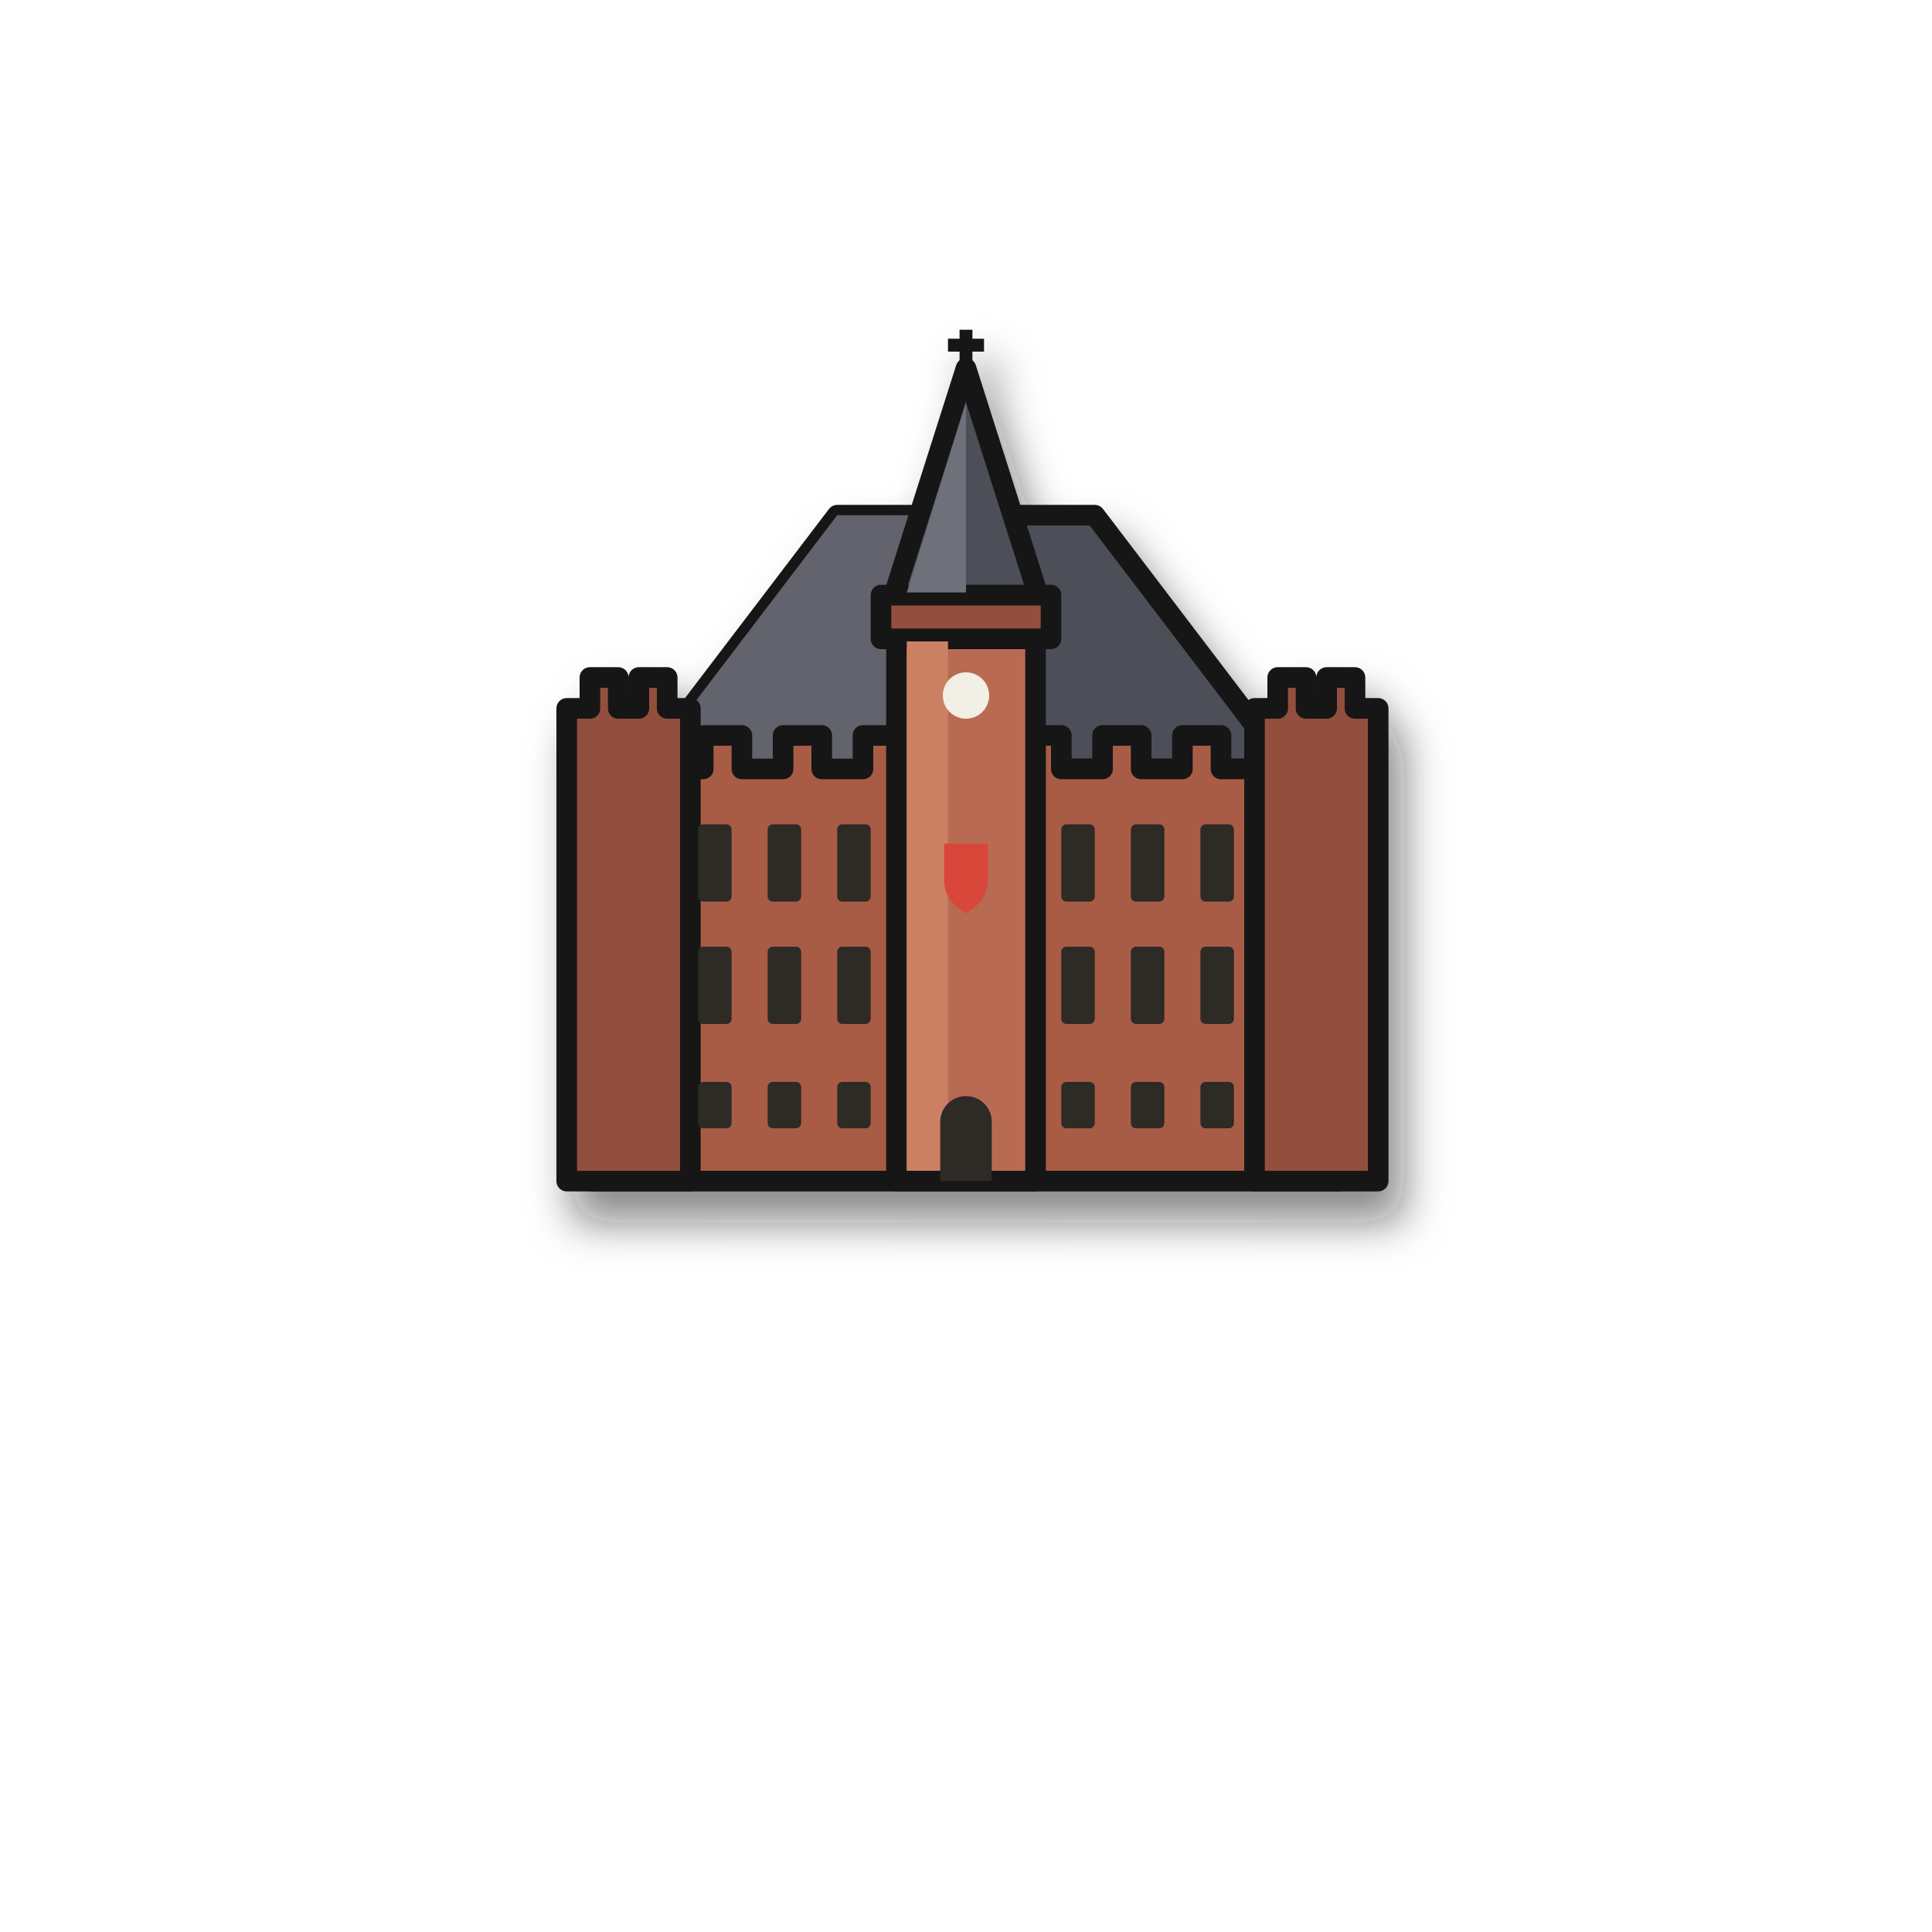
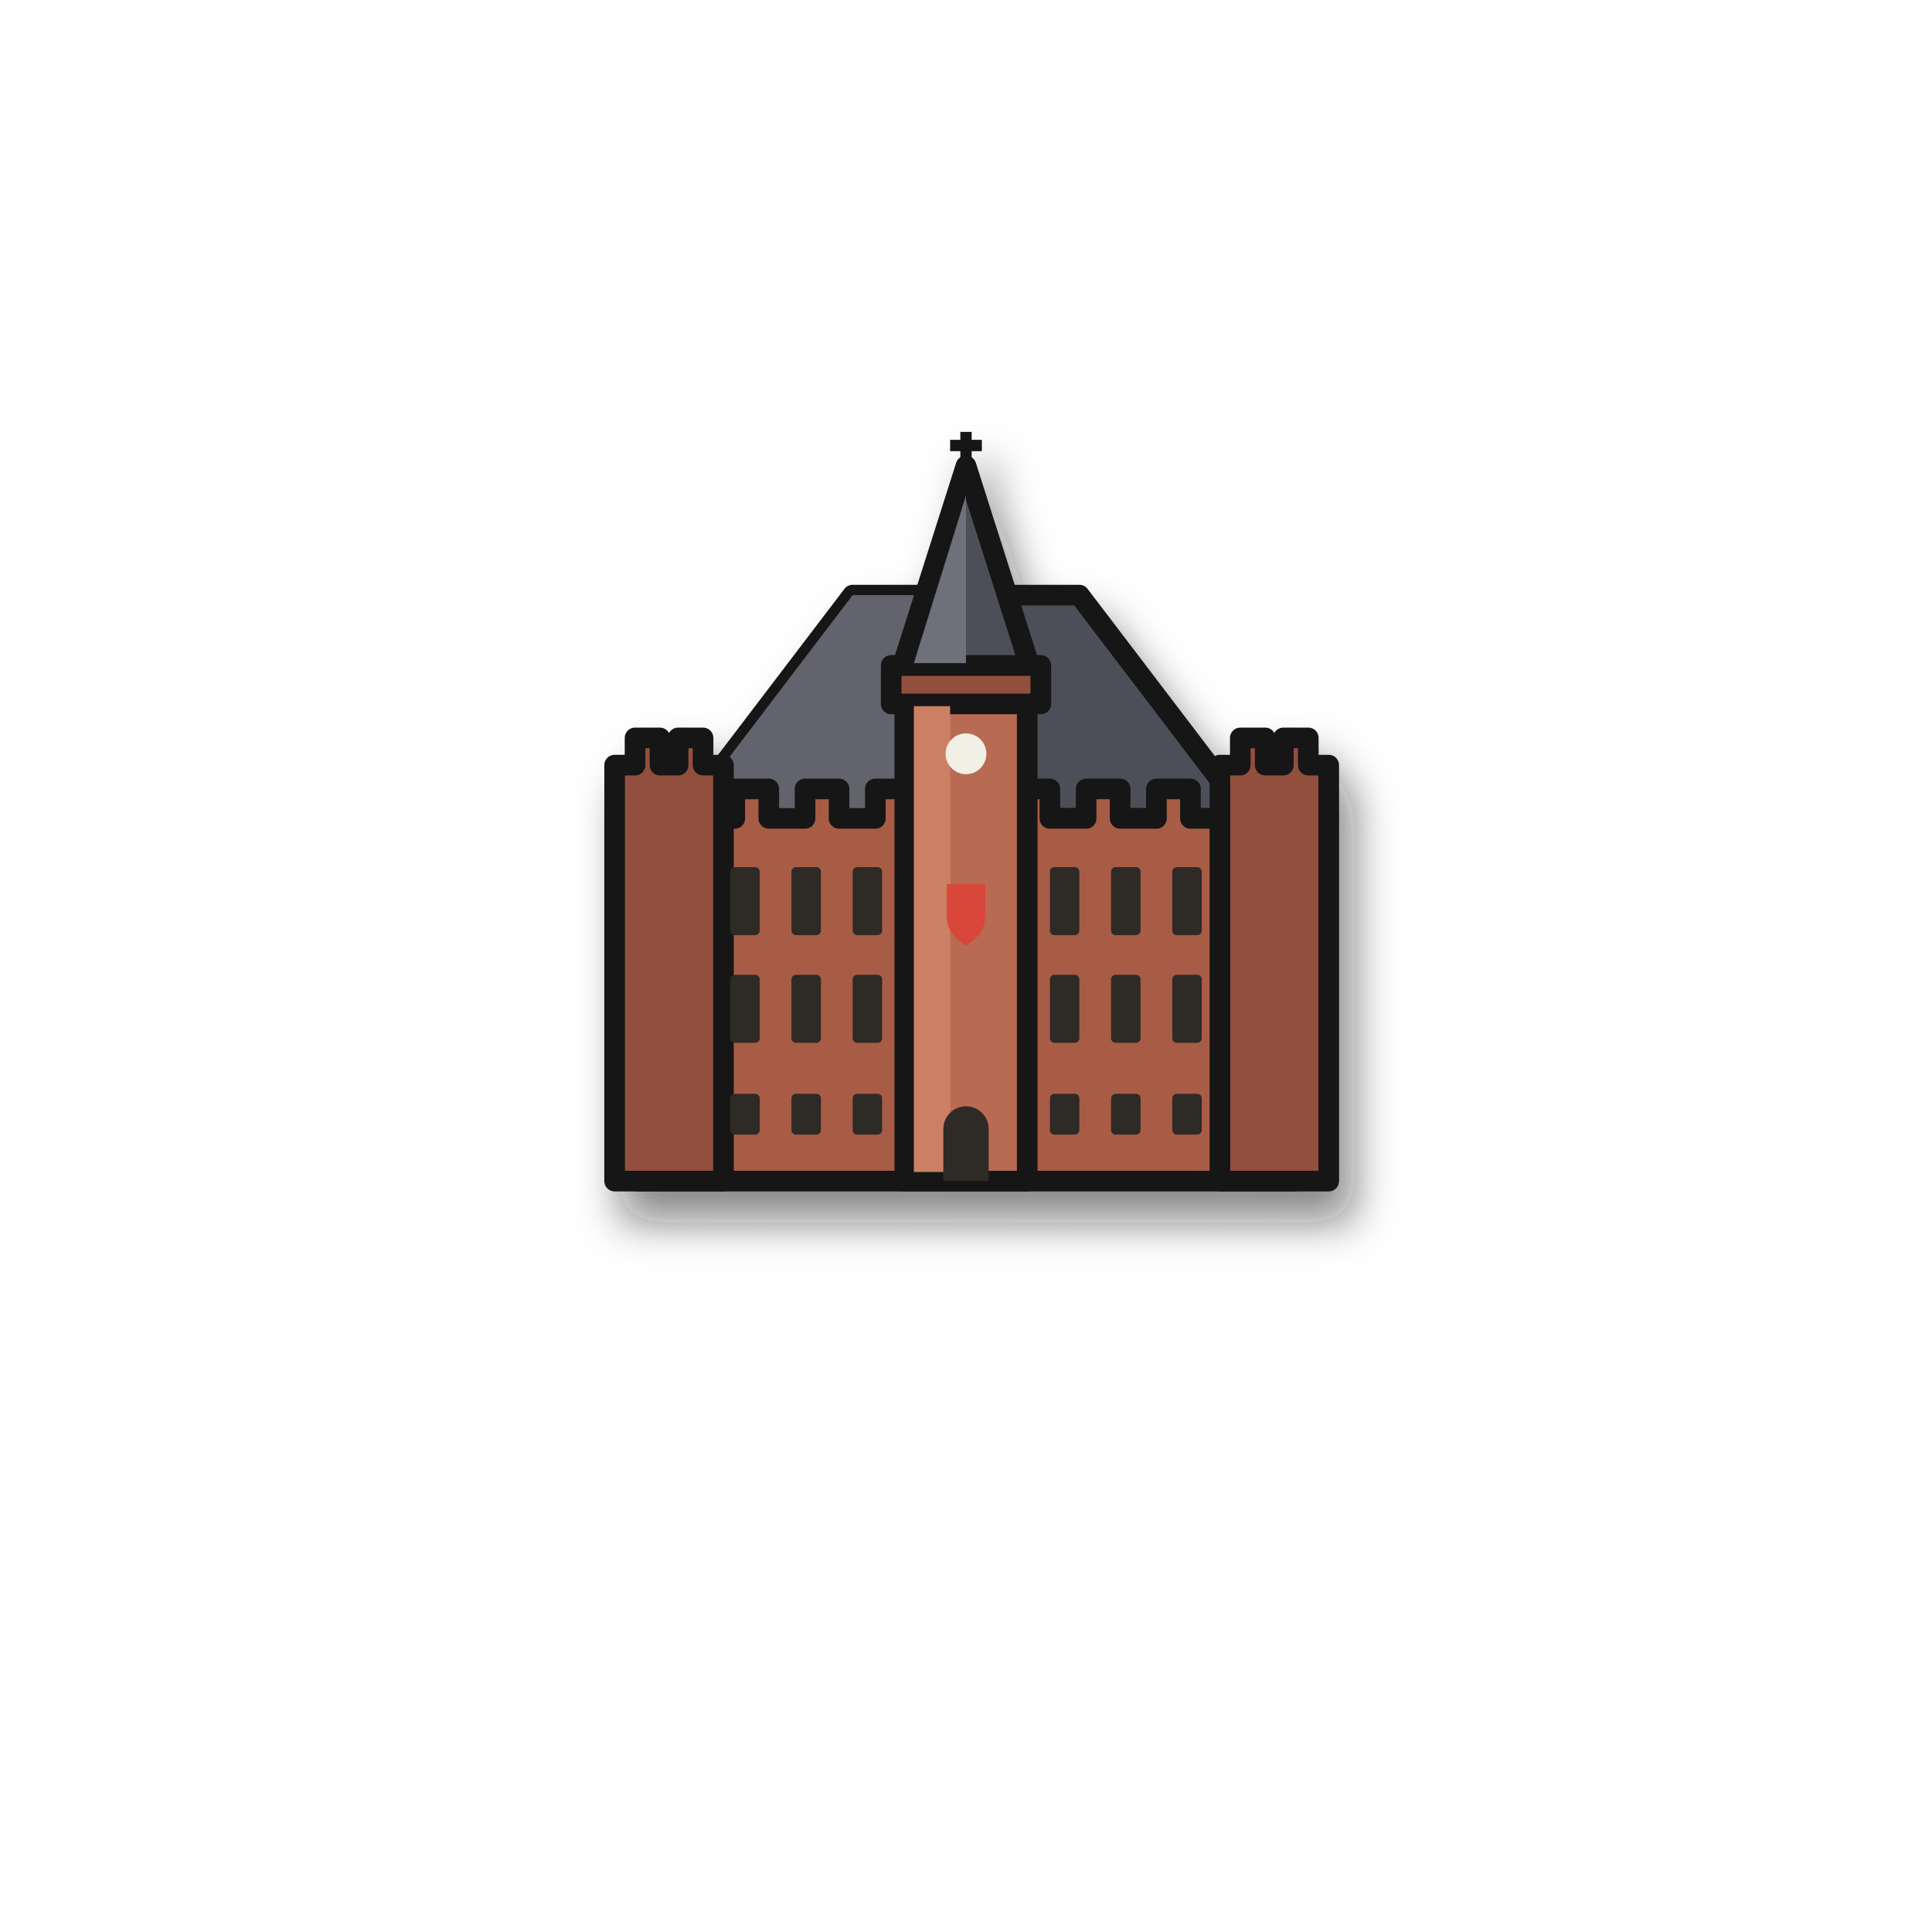
<svg xmlns="http://www.w3.org/2000/svg" class="hz-app-icon" width="1024" height="1024" viewBox="-25 -25 150 150" role="img" aria-label="App-Icon Kalkar Kompakt">
  <defs>
    <clipPath id="hzi32c">
      <rect x="-25" y="-25" width="150" height="150" />
    </clipPath>
    <linearGradient id="hzi32s" x1="0" y1="0" x2="0" y2="1">
      <stop offset="0" stop-color="#F1EFE6" />
      <stop offset="1" stop-color="#D3D1C6" />
    </linearGradient>
    <filter id="hzi32b" x="-50%" y="-50%" width="200%" height="200%">
      <feGaussianBlur stdDeviation="5" />
    </filter>
    <filter id="hzi32f" x="-50%" y="-200%" width="200%" height="500%">
      <feGaussianBlur stdDeviation="1.2" />
    </filter>
    <filter id="hzi32d" x="-20%" y="-20%" width="140%" height="150%">
      <feDropShadow dx="1.2" dy="2.4" stdDeviation="1.6" flood-color="#151612" flood-opacity=".5" />
    </filter>
  </defs>
  <g clip-path="url(#hzi32c)">
    <g filter="url(#hzi32d)" stroke="#151612" stroke-width="1.6" stroke-linejoin="round">
-       <path d="M25 34.7L40 15h20l15 19.7z" fill="#4E5058" />
-       <path d="M40 15h10v19.7H25z" fill="#62646C" stroke="none" />
-       <path d="M21 66.7V34.7h2.4v-2.6h3.0v2.6h3.2v-2.6h3.0v2.6h3.2v-2.6h3.0v2.6h3.2v-2.6h3.0v2.6h3.2v-2.6h3.0v2.6h3.2v-2.6h3.0v2.6h3.2v-2.6h3.0v2.6h3.2v-2.6h3.0v2.6h3.2v-2.6h6.0V66.7z" fill="#A85B45" />
-       <path d="M19 66.7V30h1.8v-2.4h2.2V30h1.6v-2.4h2.2V30h1.8v36.7zM72.4 66.7V30h1.8v-2.4h2.2V30h1.6v-2.4h2.2V30h1.8v36.7z" fill="#93503D" />
-       <path d="M44.6 66.7V24h10.8v42.7z" fill="#B96A52" />
-       <path d="M43.4 24.6v-3.4h13.2v3.4z" fill="#93503D" />
-       <path d="M44.4 21.2L50 3.6l5.6 17.6z" fill="#4E5058" />
-       <path d="M50 3.6V.6M48.6 1.8h2.8" stroke-width="1" fill="none" />
-       <g stroke="none">
-         <path d="M45.4 24.8h3.2v41.1h-3.2z" fill="#CC8064" />
-         <path d="M45.4 21L50 6.2V21z" fill="#6E707A" />
-         <g fill="#2E2A28">
-           <rect x="29.2" y="39" width="2.6" height="6" rx=".4" />
-           <rect x="34.6" y="39" width="2.6" height="6" rx=".4" />
-           <rect x="40.0" y="39" width="2.6" height="6" rx=".4" />
-           <rect x="57.4" y="39" width="2.6" height="6" rx=".4" />
-           <rect x="62.8" y="39" width="2.6" height="6" rx=".4" />
-           <rect x="68.2" y="39" width="2.6" height="6" rx=".4" />
-           <rect x="29.2" y="48.5" width="2.6" height="6" rx=".4" />
-           <rect x="34.6" y="48.5" width="2.6" height="6" rx=".4" />
-           <rect x="40.0" y="48.5" width="2.6" height="6" rx=".4" />
-           <rect x="57.4" y="48.5" width="2.6" height="6" rx=".4" />
-           <rect x="62.8" y="48.5" width="2.6" height="6" rx=".4" />
-           <rect x="68.2" y="48.5" width="2.6" height="6" rx=".4" />
-           <rect x="29.2" y="59" width="2.6" height="3.6" rx=".4" />
-           <rect x="34.6" y="59" width="2.6" height="3.6" rx=".4" />
-           <rect x="40.0" y="59" width="2.6" height="3.6" rx=".4" />
-           <rect x="57.4" y="59" width="2.6" height="3.6" rx=".4" />
-           <rect x="62.8" y="59" width="2.6" height="3.6" rx=".4" />
-           <rect x="68.2" y="59" width="2.6" height="3.6" rx=".4" />
-           <path d="M48 66.7v-4.6a2 2 0 0 1 4 0v4.6z" />
+       <g transform="translate(50 66.7) scale(.88) translate(-50 -66.7)" stroke-width="1.82">
+         <path d="M25 34.7L40 15h20l15 19.7z" fill="#4E5058" />
+         <path d="M40 15h10v19.7H25z" fill="#62646C" stroke="none" />
+         <path d="M21 66.7V34.7h2.4v-2.6h3.0v2.6h3.2v-2.6h3.0v2.6h3.2v-2.6h3.0v2.6h3.2v-2.6h3.0v2.6h3.2v-2.6h3.0v2.6h3.2v-2.6h3.0v2.6h3.2v-2.6h3.0v2.6h3.2v-2.6h3.0v2.6h3.2v-2.6h6.0V66.7z" fill="#A85B45" />
+         <path d="M19 66.7V30h1.8v-2.4h2.2V30h1.6v-2.4h2.2V30h1.8v36.7zM72.4 66.7V30h1.8v-2.4h2.2V30h1.6v-2.4h2.2V30h1.8v36.7z" fill="#93503D" />
+         <path d="M44.6 66.7V24h10.8v42.7z" fill="#B96A52" />
+         <path d="M43.4 24.6v-3.4h13.2v3.4z" fill="#93503D" />
+         <path d="M44.4 21.2L50 3.6l5.6 17.6z" fill="#4E5058" />
+         <path d="M50 3.6V.6M48.6 1.8h2.8" stroke-width="1" fill="none" />
+         <g stroke="none">
+           <path d="M45.4 24.8h3.2v41.1h-3.2z" fill="#CC8064" />
+           <path d="M45.4 21L50 6.2V21z" fill="#6E707A" />
+           <g fill="#2E2A28">
+             <rect x="29.2" y="39" width="2.6" height="6" rx=".4" />
+             <rect x="34.6" y="39" width="2.6" height="6" rx=".4" />
+             <rect x="40.0" y="39" width="2.6" height="6" rx=".4" />
+             <rect x="57.4" y="39" width="2.6" height="6" rx=".4" />
+             <rect x="62.8" y="39" width="2.6" height="6" rx=".4" />
+             <rect x="68.2" y="39" width="2.6" height="6" rx=".4" />
+             <rect x="29.2" y="48.5" width="2.6" height="6" rx=".4" />
+             <rect x="34.6" y="48.5" width="2.6" height="6" rx=".4" />
+             <rect x="40.0" y="48.5" width="2.6" height="6" rx=".4" />
+             <rect x="57.4" y="48.5" width="2.6" height="6" rx=".4" />
+             <rect x="62.8" y="48.5" width="2.6" height="6" rx=".4" />
+             <rect x="68.2" y="48.5" width="2.6" height="6" rx=".4" />
+             <rect x="29.2" y="59" width="2.6" height="3.6" rx=".4" />
+             <rect x="34.6" y="59" width="2.6" height="3.6" rx=".4" />
+             <rect x="40.0" y="59" width="2.6" height="3.6" rx=".4" />
+             <rect x="57.4" y="59" width="2.6" height="3.6" rx=".4" />
+             <rect x="62.8" y="59" width="2.6" height="3.6" rx=".4" />
+             <rect x="68.2" y="59" width="2.6" height="3.6" rx=".4" />
+             <path d="M48 66.7v-4.6a2 2 0 0 1 4 0v4.6z" />
+           </g>
+           <circle cx="50" cy="29" r="1.8" fill="#F1EFE6" />
+           <path d="M48.3 40.5h3.4v2.8c0 1.3-.8 2.1-1.7 2.6-.9-.5-1.7-1.3-1.7-2.6z" fill="#D9473A" />
        </g>
-         <circle cx="50" cy="29" r="1.8" fill="#F1EFE6" />
-         <path d="M48.3 40.5h3.4v2.8c0 1.3-.8 2.1-1.7 2.6-.9-.5-1.7-1.3-1.7-2.6z" fill="#D9473A" />
      </g>
    </g>
  </g>
</svg>
